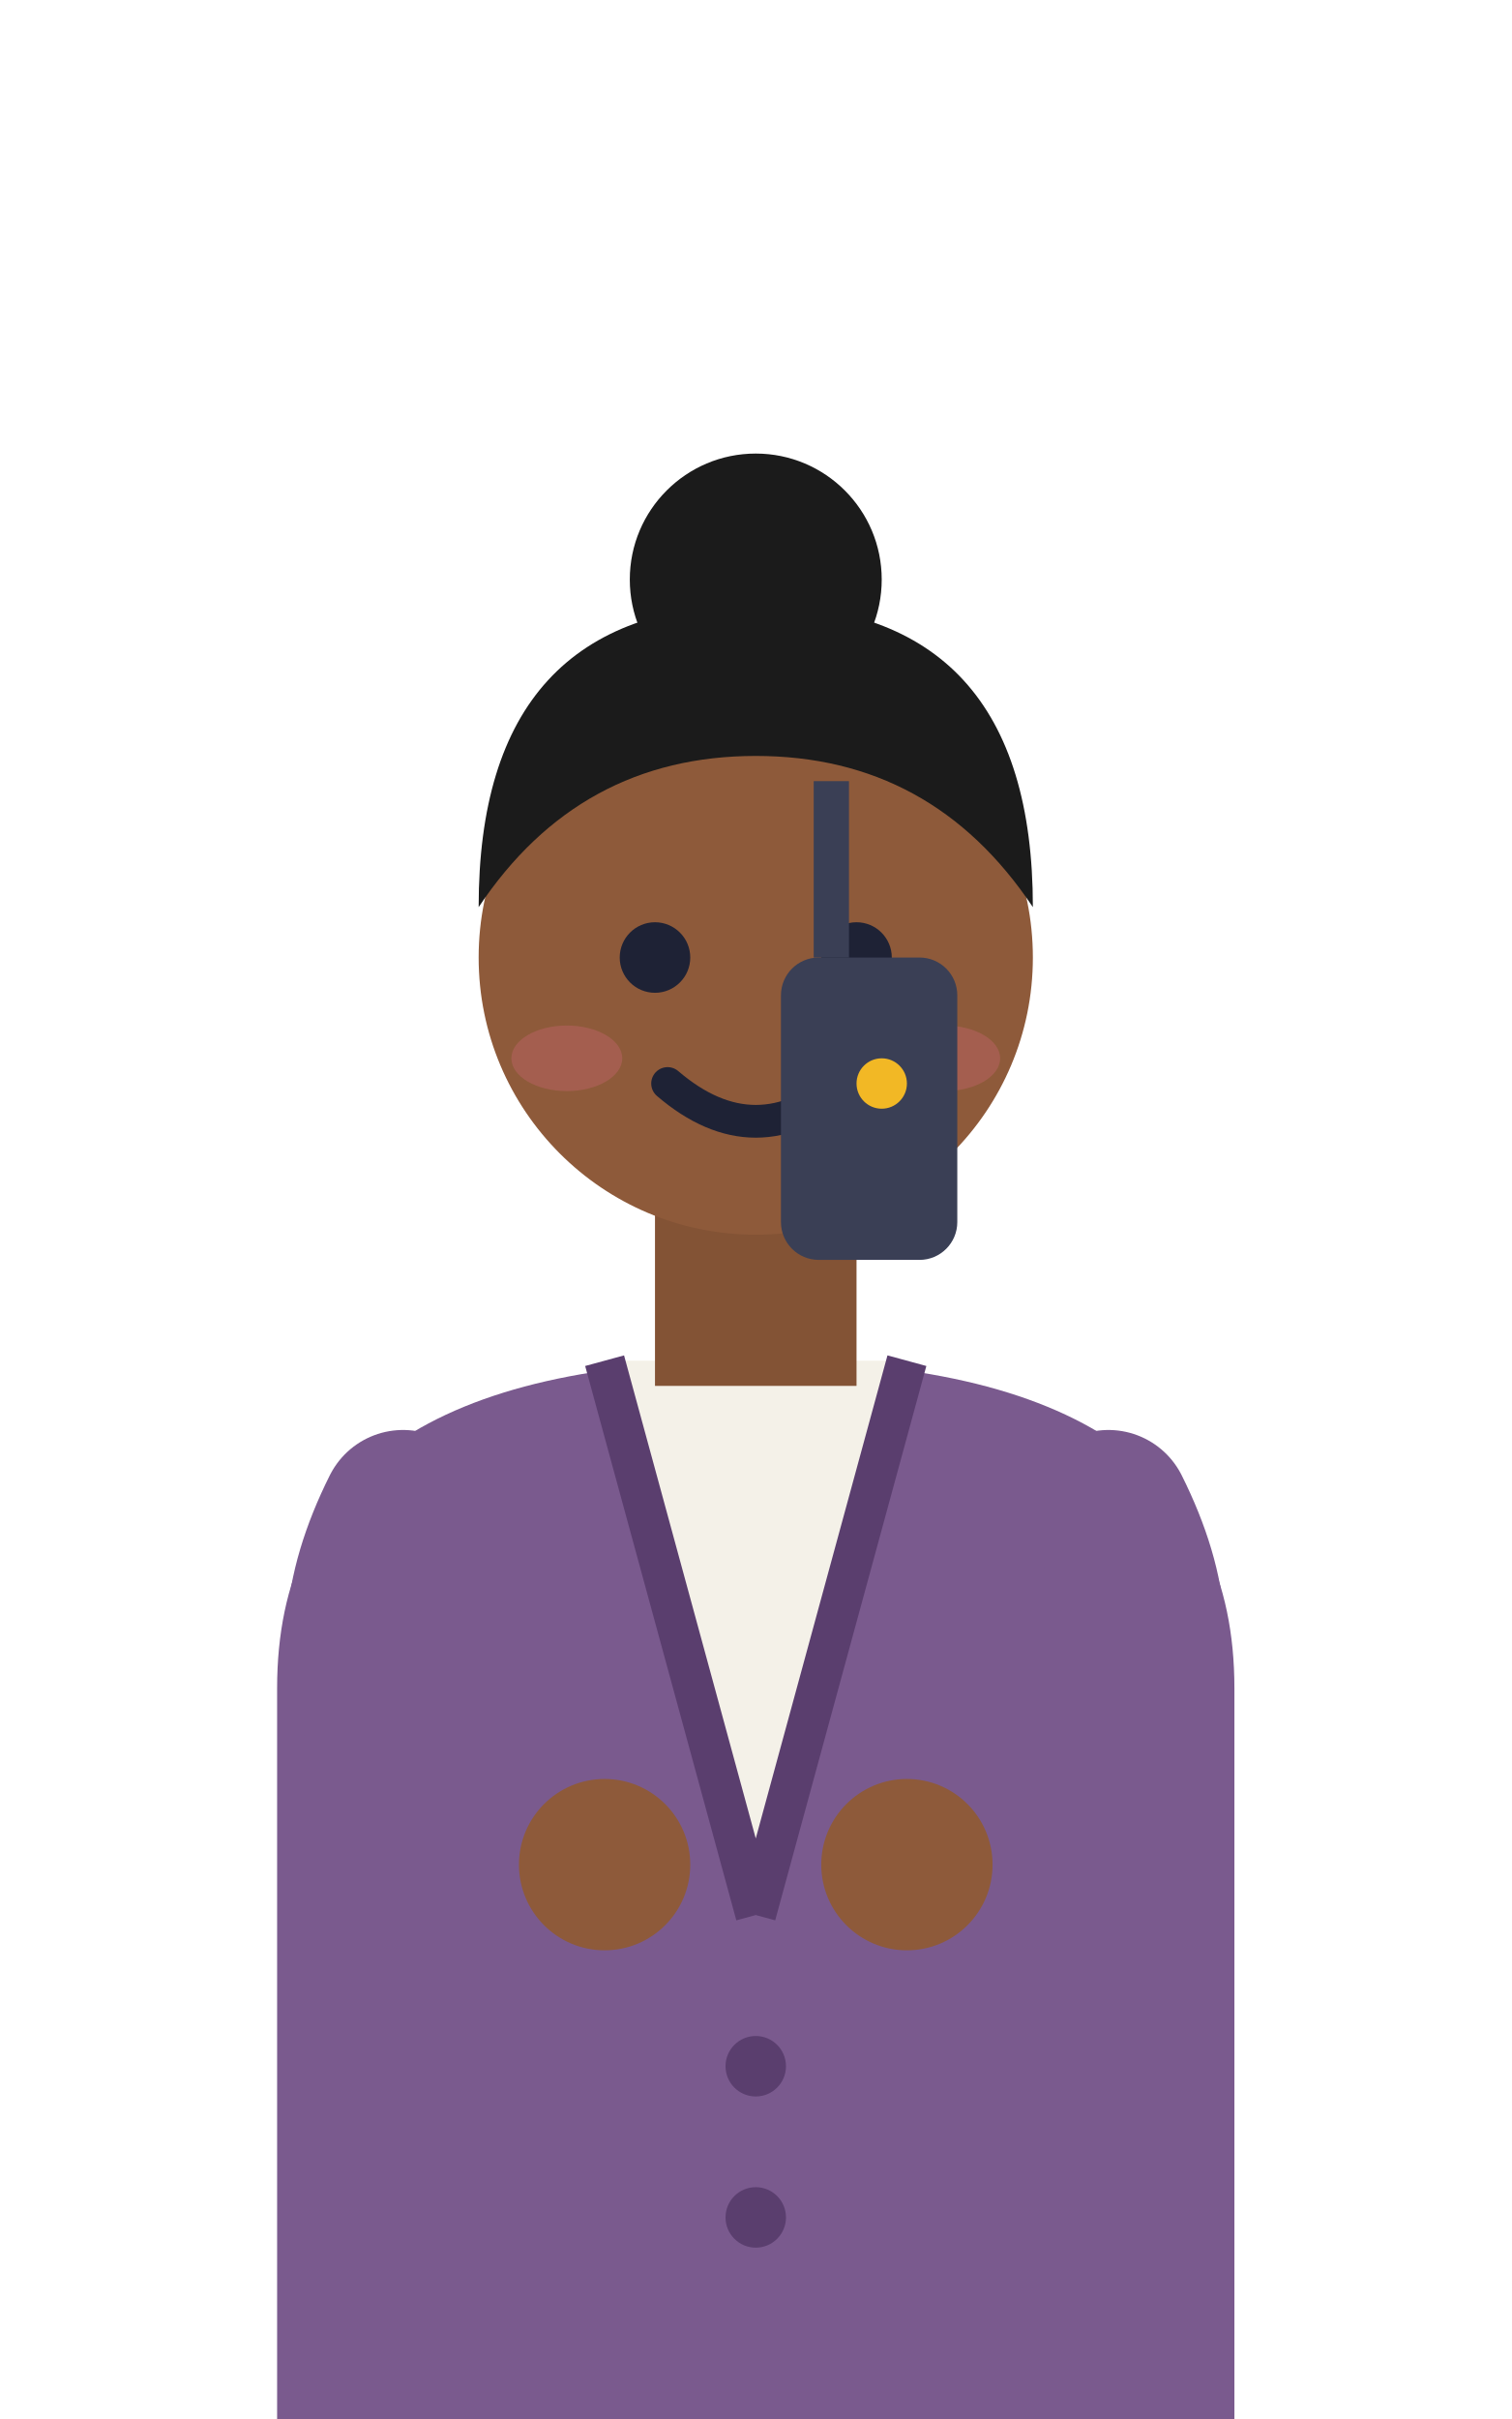
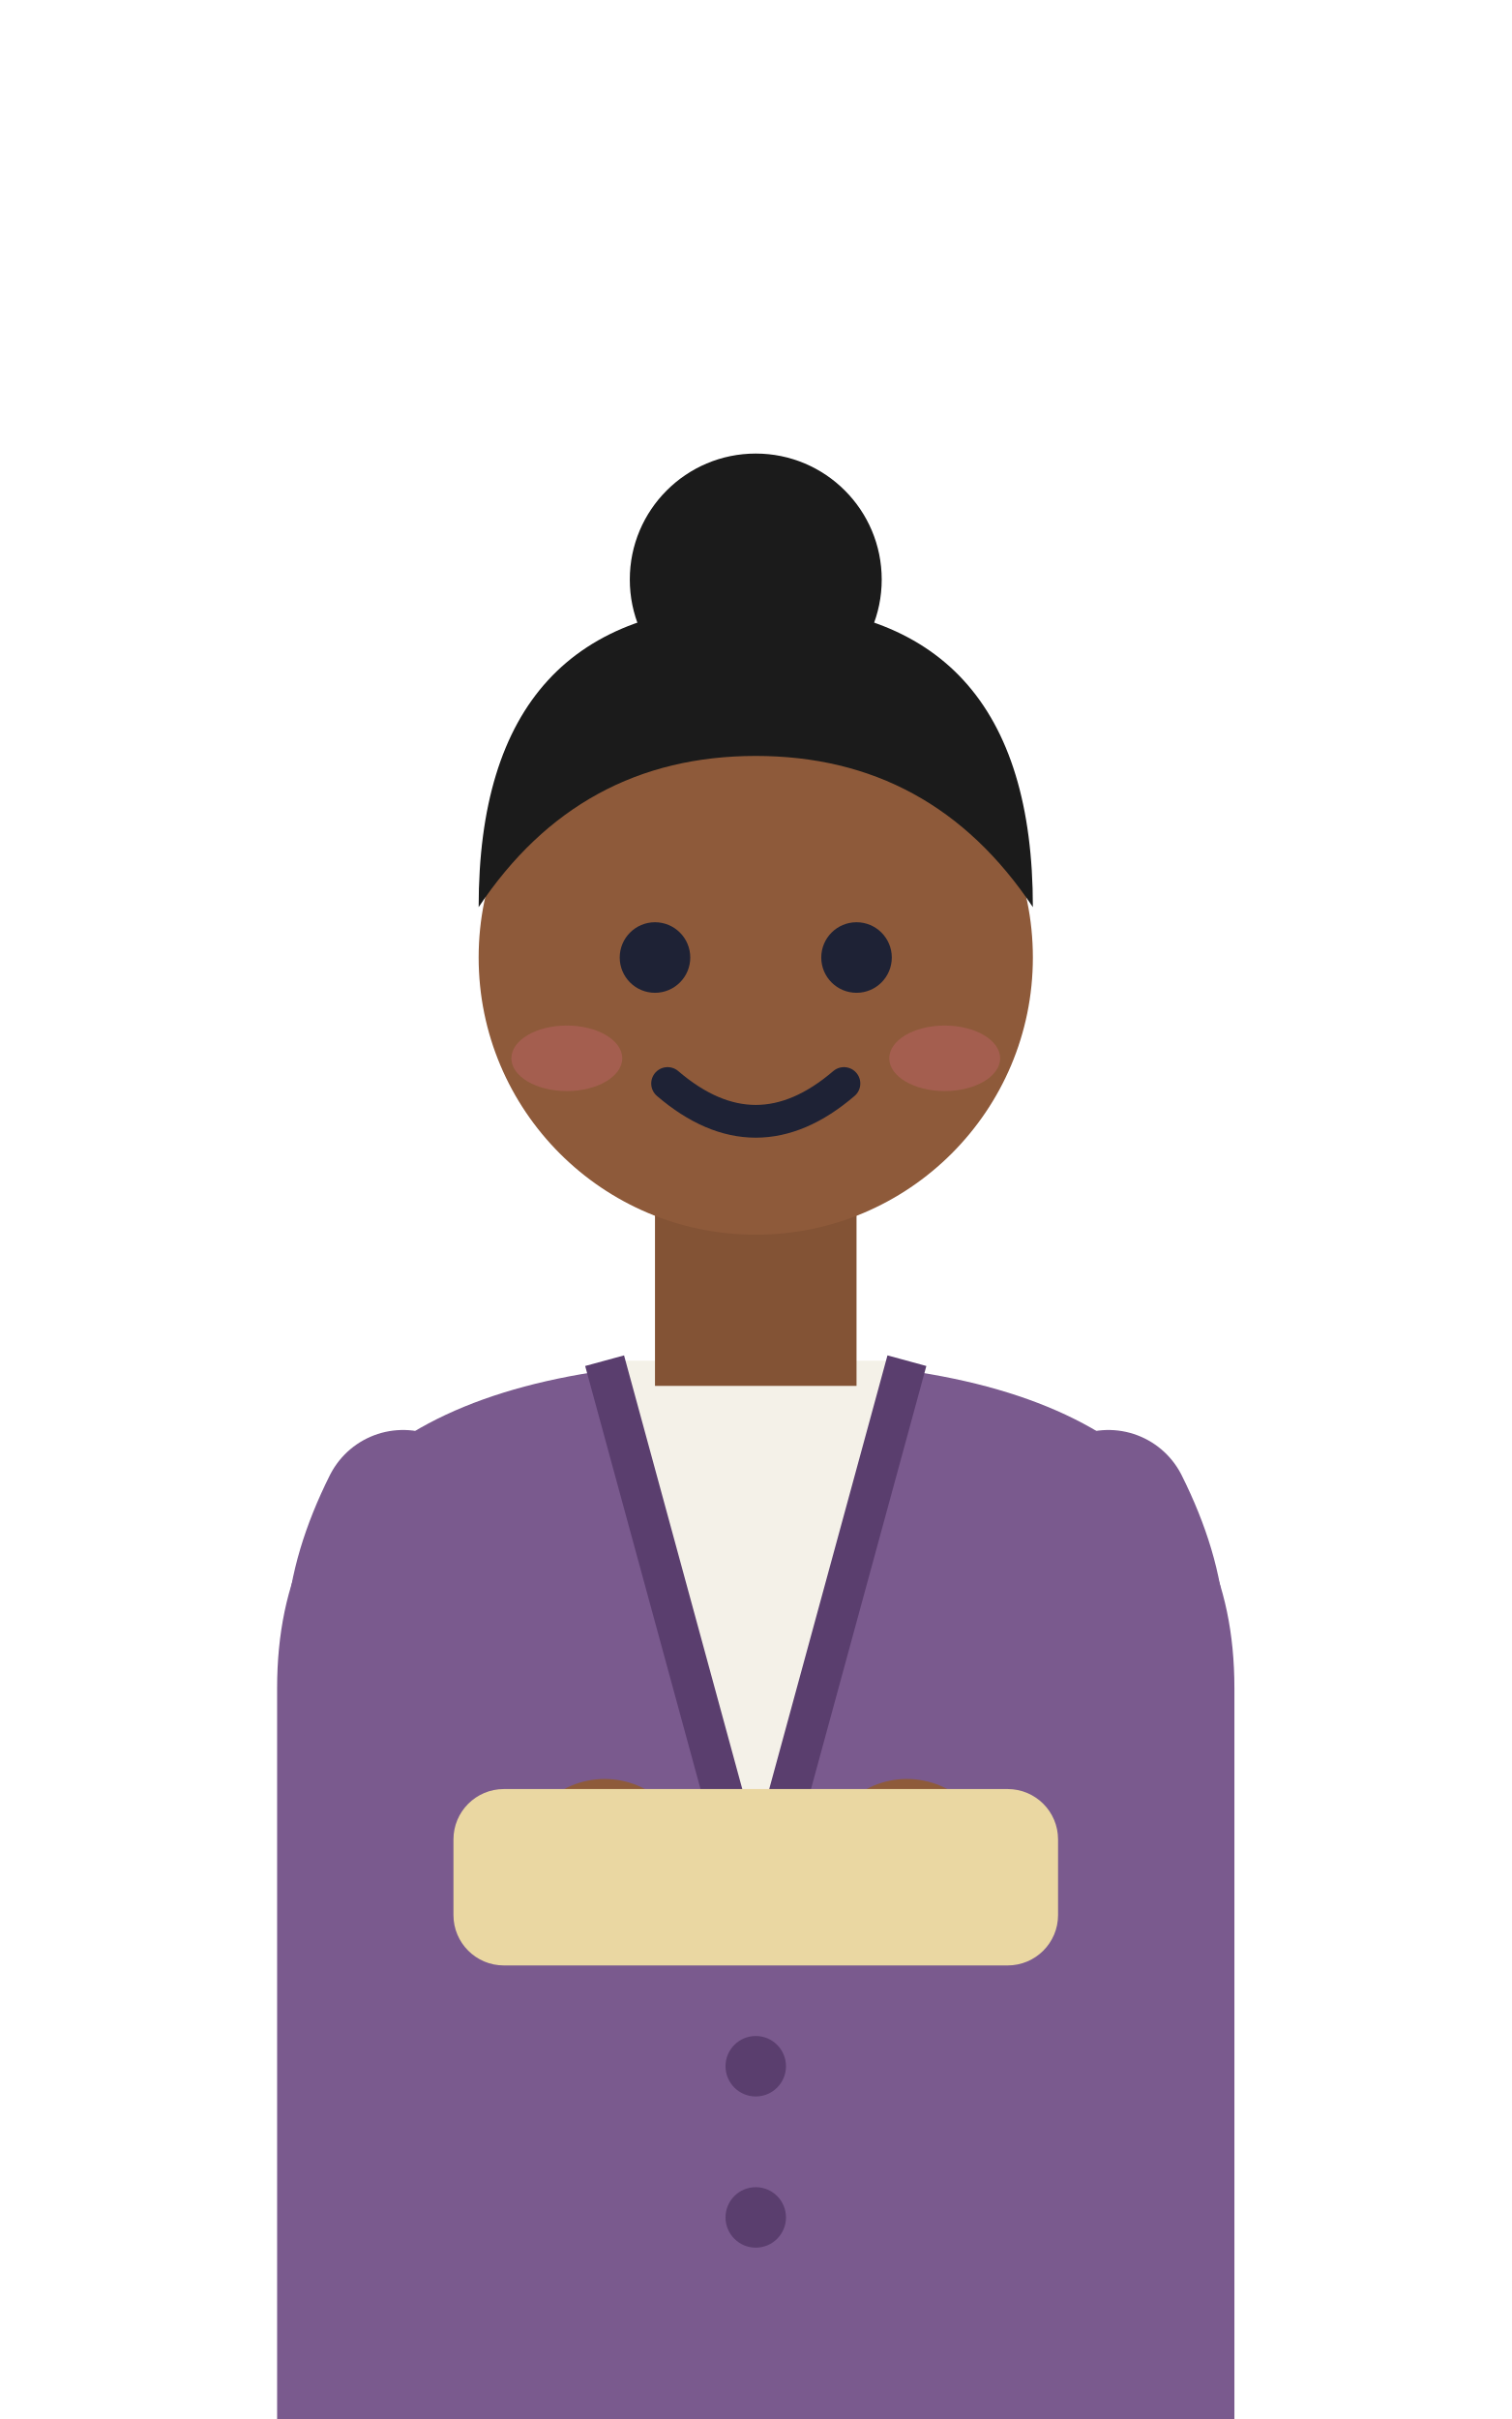
<svg xmlns="http://www.w3.org/2000/svg" viewBox="0 -16 60 96">
  <style>
.ink{fill:#1E2235}.line{fill:none;stroke:#1E2235;stroke-width:1.3;stroke-linecap:round;stroke-linejoin:round}
.bob{animation:bob 2.6s ease-in-out infinite}@keyframes bob{50%{transform:translateY(-.8px)}}
.tl{animation:tap .45s ease-in-out infinite alternate;transform-box:fill-box;transform-origin:top}
.tr{animation:tap .45s ease-in-out infinite alternate-reverse;transform-box:fill-box;transform-origin:top}
@keyframes tap{to{transform:rotate(-7deg)}}
.wave{animation:wave .9s ease-in-out infinite alternate;transform-origin:44px 44px}@keyframes wave{to{transform:rotate(16deg)}}
.sway{animation:sway 2.4s ease-in-out infinite alternate;transform-box:fill-box;transform-origin:bottom}@keyframes sway{from{transform:rotate(-6deg)}to{transform:rotate(7deg)}}
.trunk{animation:trunk 3s ease-in-out infinite alternate;transform-box:fill-box;transform-origin:top}@keyframes trunk{to{transform:rotate(-8deg)}}
.notes text{animation:note 3s ease-out infinite;opacity:0}.notes text:nth-child(2){animation-delay:1s}.notes text:nth-child(3){animation-delay:2s}
@keyframes note{15%{opacity:1}100%{opacity:0;transform:translate(8px,-22px)}}
.pull{animation:pull 1.6s ease-in-out infinite;transform-box:fill-box;transform-origin:right}@keyframes pull{50%{transform:translateX(-3px)}}
.spark{animation:spark 1s steps(2) infinite}@keyframes spark{50%{opacity:.25}}
.glow{animation:glow 2s ease-in-out infinite}@keyframes glow{50%{opacity:.55}}
.flicker{animation:flick 2.2s steps(3) infinite}@keyframes flick{40%{opacity:.75}60%{opacity:.95}}
.pop{animation:pop 1.4s ease-in-out infinite}@keyframes pop{50%{transform:translateY(-2px)}}
.dots circle{animation:dot 1.2s infinite;opacity:.2}.dots circle:nth-child(2){animation-delay:.2s}.dots circle:nth-child(3){animation-delay:.4s}@keyframes dot{40%{opacity:1}}
.scribble{stroke-dasharray:18;stroke-dashoffset:18;animation:scr 2.4s linear infinite}@keyframes scr{60%,100%{stroke-dashoffset:0}}
.zz text{animation:zz 2.6s ease-out infinite;opacity:0}.zz text:nth-child(2){animation-delay:1.3s}@keyframes zz{20%{opacity:1}100%{opacity:0;transform:translate(6px,-14px)}}
@media (prefers-reduced-motion: reduce){*{animation:none!important}.notes text,.zz text{opacity:0}.scribble{stroke-dashoffset:0}}</style>
  <g class="bob">
    <path d="M11 80 V51 q0 -13 19 -13 q19 0 19 13 V80 Z" fill="#7A5A8E" />
    <path d="M24 38 L30 60 L36 38" fill="#F4F1E8" />
    <path d="M24 38 L30 60 M36 38 L30 60" stroke="#5A3E6E" stroke-width="1.6" />
    <circle cx="30" cy="66" r="1.2" fill="#5A3E6E" />
    <circle cx="30" cy="72" r="1.2" fill="#5A3E6E" />
    <circle cx="30" cy="7" r="5" fill="#1B1B1B" />
    <rect x="26" y="30" width="8" height="9" fill="#835335" />
    <circle cx="30" cy="22" r="11" fill="#8E5A3A" />
    <path d="M19 20 q0 -12 11 -12 q11 0 11 12 q-4 -6 -11 -6 q-7 0 -11 6z" fill="#1B1B1B" />
    <circle cx="26" cy="22" r="1.4" class="ink" />
    <circle cx="34" cy="22" r="1.4" class="ink" />
    <path d="M26.5 27 q3.5 3 7 0" class="line" />
    <ellipse cx="22.5" cy="26" rx="2.2" ry="1.3" fill="#E86A8F" opacity=".25" />
    <ellipse cx="37.5" cy="26" rx="2.2" ry="1.3" fill="#E86A8F" opacity=".25" />
    <g class="">
      <path d="M16 44 q-5 10 8 14" fill="none" stroke="#7A5A8E" stroke-width="6.5" stroke-linecap="round" />
    </g>
    <g class="">
      <path d="M44 44 q5 10 -8 14" fill="none" stroke="#7A5A8E" stroke-width="6.5" stroke-linecap="round" />
    </g>
    <circle cx="24" cy="58" r="3.4" fill="#8E5A3A" />
    <circle cx="36" cy="58" r="3.4" fill="#8E5A3A" />
-     <rect x="31" y="22" width="7" height="12" rx="1.5" fill="#3A3F55" />
-     <line x1="33" y1="22" x2="33" y2="15" stroke="#3A3F55" stroke-width="1.4" />
-     <circle class="spark" cx="35" cy="27" r="1" fill="#F2B825" />
+     <rect x="18" y="55" width="24" height="7" rx="2" fill="#EAD7A2" />
+     <line class="scribble" x1="21" y1="58.5" x2="39" y2="58.5" stroke="#6B4A2A" stroke-width=".9" />
  </g>
</svg>
